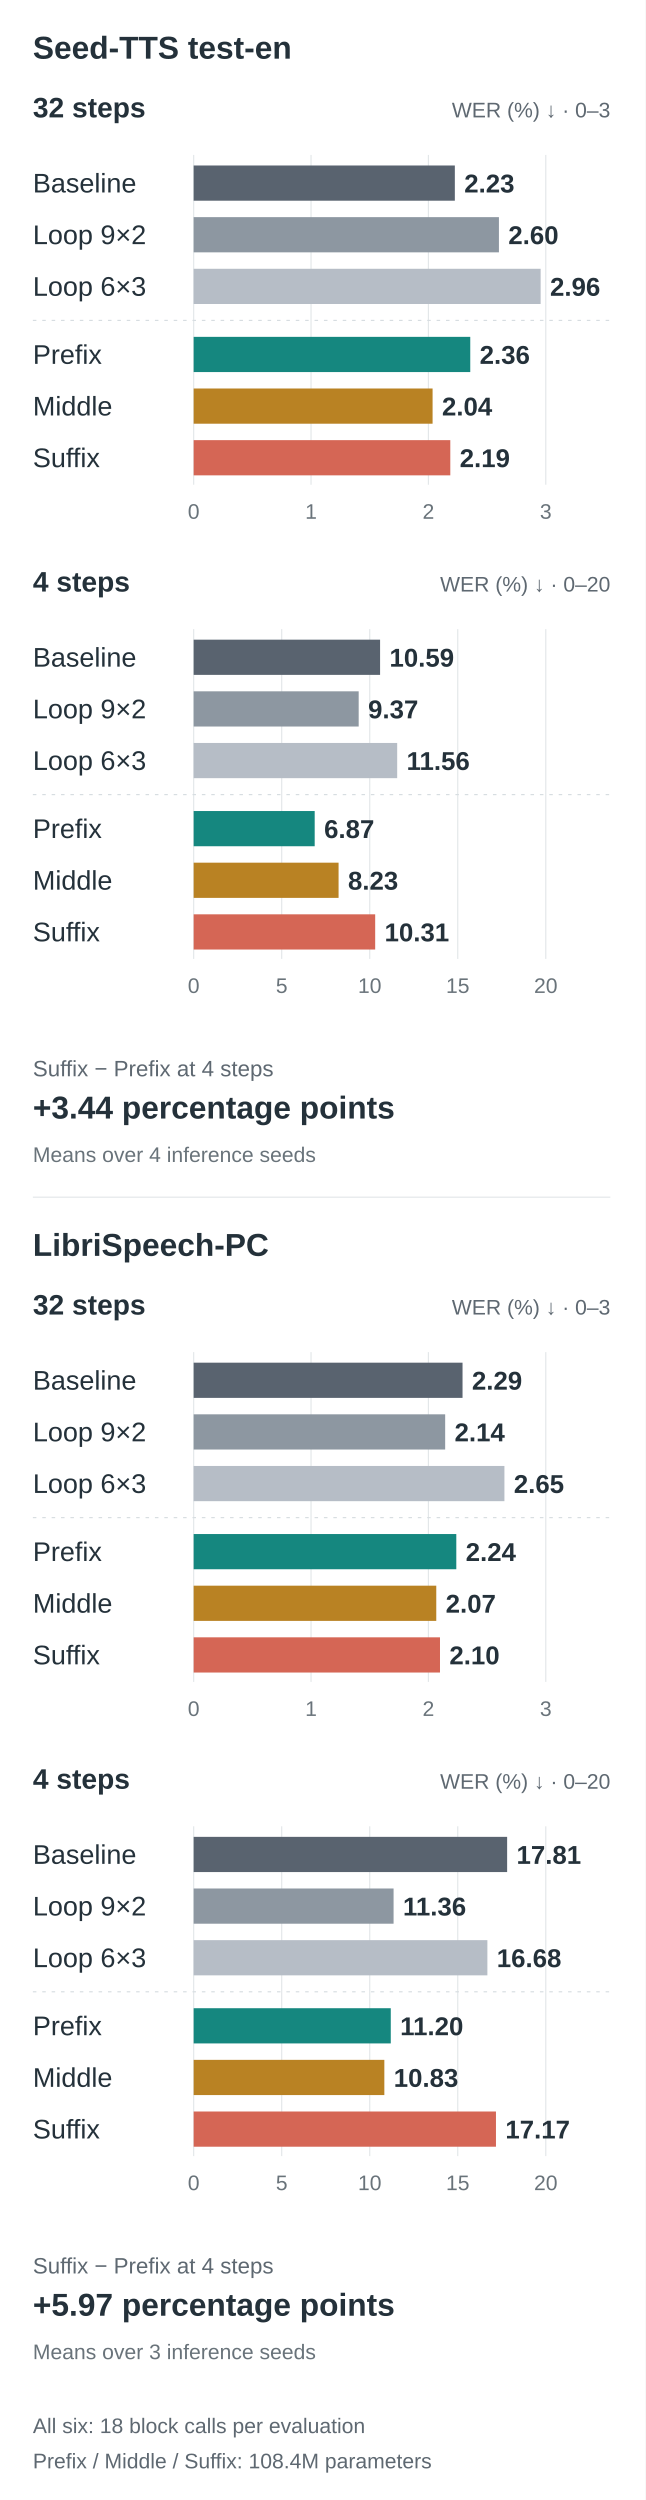
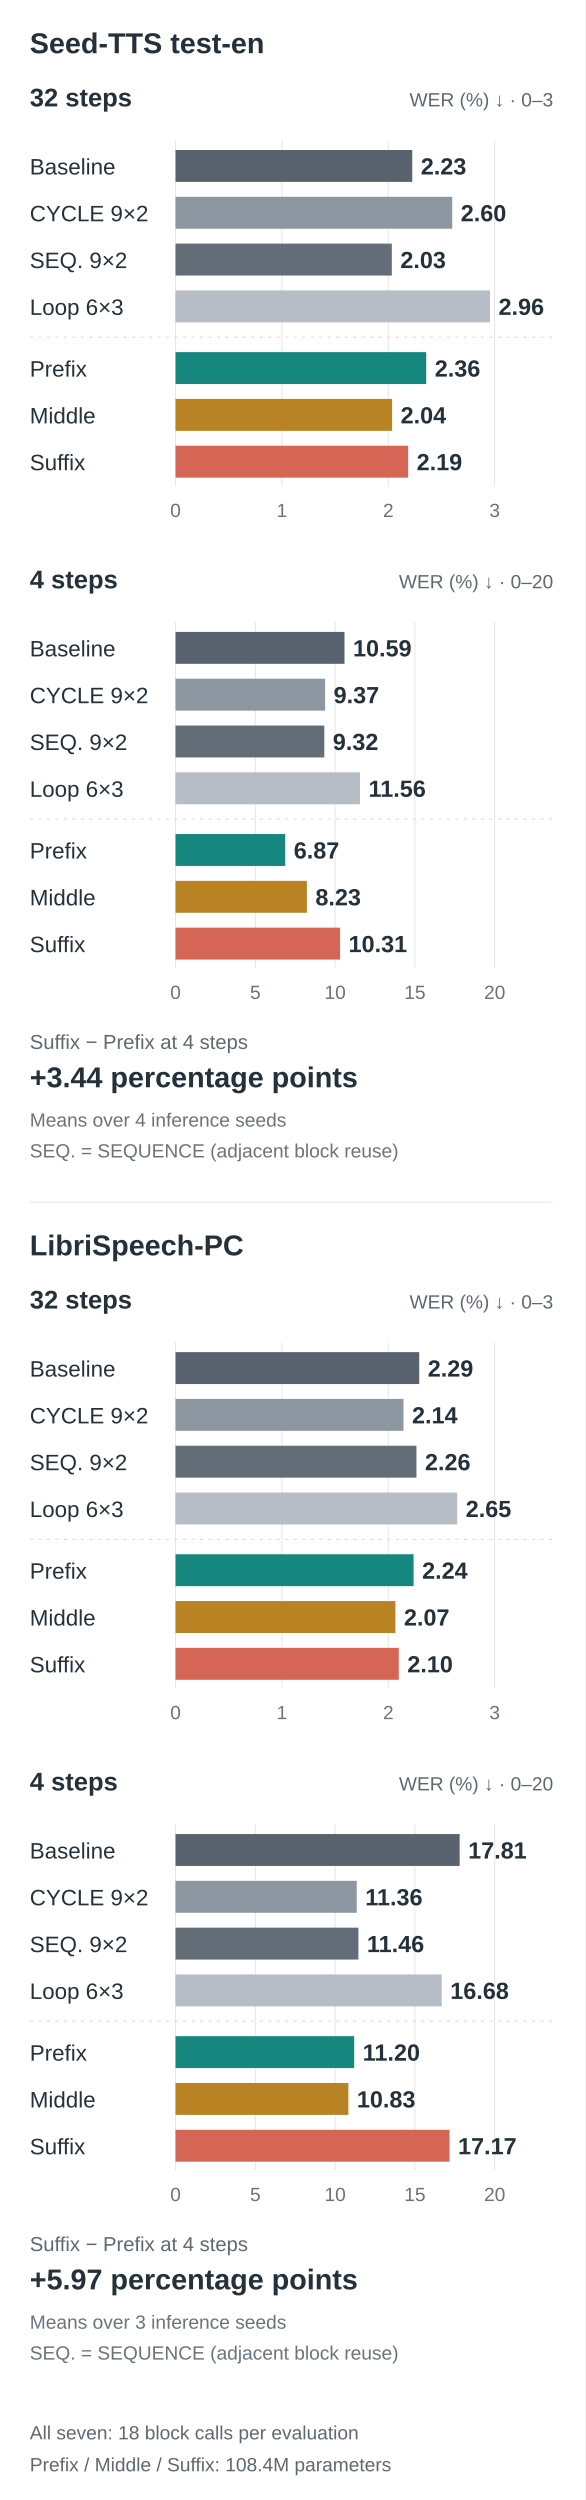
- <svg xmlns="http://www.w3.org/2000/svg" width="550" height="2130" viewBox="0 0 550 2130" role="img" aria-labelledby="title desc">
+ <svg xmlns="http://www.w3.org/2000/svg" width="550" height="2350" viewBox="0 0 550 2350" role="img" aria-labelledby="title desc">
  <style>text {font-family: Arial, Helvetica, sans-serif; font-variant-numeric: tabular-nums;}</style>
-   <rect width="550" height="2130" fill="white" />
+   <rect width="550" height="2350" fill="white" />
  <g transform="translate(20,18)">
    <text x="8" y="32" font-size="27" font-weight="650" fill="#24313a" text-anchor="start">Seed-TTS test-en</text>
    <text x="8" y="82" font-size="24" font-weight="650" fill="#24313a" text-anchor="start">32 steps</text>
    <text x="500" y="82" font-size="18" font-weight="400" fill="#5e6871" text-anchor="end">WER (%) ↓ · 0–3</text>
-     <line x1="145.000" x2="145.000" y1="114" y2="395" stroke="#e3e7e9" stroke-width="1" />
-     <text x="145.0" y="424" font-size="18" font-weight="400" fill="#69737a" text-anchor="middle">0</text>
-     <line x1="245.000" x2="245.000" y1="114" y2="395" stroke="#e3e7e9" stroke-width="1" />
-     <text x="245.0" y="424" font-size="18" font-weight="400" fill="#69737a" text-anchor="middle">1</text>
-     <line x1="345.000" x2="345.000" y1="114" y2="395" stroke="#e3e7e9" stroke-width="1" />
-     <text x="345.0" y="424" font-size="18" font-weight="400" fill="#69737a" text-anchor="middle">2</text>
-     <line x1="445.000" x2="445.000" y1="114" y2="395" stroke="#e3e7e9" stroke-width="1" />
-     <text x="445.0" y="424" font-size="18" font-weight="400" fill="#69737a" text-anchor="middle">3</text>
+     <line x1="145.000" x2="145.000" y1="114" y2="439" stroke="#e3e7e9" stroke-width="1" />
+     <text x="145.0" y="468" font-size="18" font-weight="400" fill="#69737a" text-anchor="middle">0</text>
+     <line x1="245.000" x2="245.000" y1="114" y2="439" stroke="#e3e7e9" stroke-width="1" />
+     <text x="245.0" y="468" font-size="18" font-weight="400" fill="#69737a" text-anchor="middle">1</text>
+     <line x1="345.000" x2="345.000" y1="114" y2="439" stroke="#e3e7e9" stroke-width="1" />
+     <text x="345.0" y="468" font-size="18" font-weight="400" fill="#69737a" text-anchor="middle">2</text>
+     <line x1="445.000" x2="445.000" y1="114" y2="439" stroke="#e3e7e9" stroke-width="1" />
+     <text x="445.0" y="468" font-size="18" font-weight="400" fill="#69737a" text-anchor="middle">3</text>
    <g data-dataset="seedtts" data-steps="32" data-model="baseline" data-metric="wer">
-       <text x="8" y="146" font-size="23" font-weight="400" fill="#24313a" text-anchor="start">Baseline</text>
+       <text x="8" y="146" font-size="21" font-weight="400" fill="#24313a" text-anchor="start">Baseline</text>
      <rect x="145" y="123" width="222.522" height="30" fill="#59636f" />
      <text x="375.522" y="146" font-size="22" font-weight="600" fill="#24313a" text-anchor="start">2.23</text>
    </g>
    <g data-dataset="seedtts" data-steps="32" data-model="full2" data-metric="wer">
-       <text x="8" y="190" font-size="23" font-weight="400" fill="#24313a" text-anchor="start">Loop 9×2</text>
+       <text x="8" y="190" font-size="21" font-weight="400" fill="#24313a" text-anchor="start">CYCLE 9×2</text>
      <rect x="145" y="167" width="260.085" height="30" fill="#8d97a1" />
      <text x="413.085" y="190" font-size="22" font-weight="600" fill="#24313a" text-anchor="start">2.60</text>
    </g>
+     <g data-dataset="seedtts" data-steps="32" data-model="sequence" data-metric="wer">
+       <text x="8" y="234" font-size="21" font-weight="400" fill="#24313a" text-anchor="start">SEQ. 9×2</text>
+       <rect x="145" y="211" width="203.316" height="30" fill="#636d77" />
+       <text x="356.316" y="234" font-size="22" font-weight="600" fill="#24313a" text-anchor="start">2.03</text>
+     </g>
    <g data-dataset="seedtts" data-steps="32" data-model="full3" data-metric="wer">
-       <text x="8" y="234" font-size="23" font-weight="400" fill="#24313a" text-anchor="start">Loop 6×3</text>
-       <rect x="145" y="211" width="295.618" height="30" fill="#b6bdc6" />
-       <text x="448.618" y="234" font-size="22" font-weight="600" fill="#24313a" text-anchor="start">2.96</text>
+       <text x="8" y="278" font-size="21" font-weight="400" fill="#24313a" text-anchor="start">Loop 6×3</text>
+       <rect x="145" y="255" width="295.618" height="30" fill="#b6bdc6" />
+       <text x="448.618" y="278" font-size="22" font-weight="600" fill="#24313a" text-anchor="start">2.96</text>
    </g>
    <g data-dataset="seedtts" data-steps="32" data-model="prefix" data-metric="wer">
-       <text x="8" y="292" font-size="23" font-weight="400" fill="#24313a" text-anchor="start">Prefix</text>
-       <rect x="145" y="269" width="235.659" height="30" fill="#15877f" />
-       <text x="388.659" y="292" font-size="22" font-weight="600" fill="#24313a" text-anchor="start">2.36</text>
+       <text x="8" y="336" font-size="21" font-weight="400" fill="#24313a" text-anchor="start">Prefix</text>
+       <rect x="145" y="313" width="235.659" height="30" fill="#15877f" />
+       <text x="388.659" y="336" font-size="22" font-weight="600" fill="#24313a" text-anchor="start">2.36</text>
    </g>
    <g data-dataset="seedtts" data-steps="32" data-model="middle" data-metric="wer">
-       <text x="8" y="336" font-size="23" font-weight="400" fill="#24313a" text-anchor="start">Middle</text>
-       <rect x="145" y="313" width="203.560" height="30" fill="#b98223" />
-       <text x="356.56" y="336" font-size="22" font-weight="600" fill="#24313a" text-anchor="start">2.04</text>
+       <text x="8" y="380" font-size="21" font-weight="400" fill="#24313a" text-anchor="start">Middle</text>
+       <rect x="145" y="357" width="203.560" height="30" fill="#b98223" />
+       <text x="356.56" y="380" font-size="22" font-weight="600" fill="#24313a" text-anchor="start">2.04</text>
    </g>
    <g data-dataset="seedtts" data-steps="32" data-model="suffix" data-metric="wer">
-       <text x="8" y="380" font-size="23" font-weight="400" fill="#24313a" text-anchor="start">Suffix</text>
-       <rect x="145" y="357" width="218.656" height="30" fill="#d56655" />
-       <text x="371.656" y="380" font-size="22" font-weight="600" fill="#24313a" text-anchor="start">2.19</text>
-     </g>
-     <line x1="8" x2="500" y1="255" y2="255" stroke="#d7dde1" stroke-width="1" stroke-dasharray="3 5" />
-     <text x="8" y="486" font-size="24" font-weight="650" fill="#24313a" text-anchor="start">4 steps</text>
-     <text x="500" y="486" font-size="18" font-weight="400" fill="#5e6871" text-anchor="end">WER (%) ↓ · 0–20</text>
-     <line x1="145.000" x2="145.000" y1="518" y2="799" stroke="#e3e7e9" stroke-width="1" />
-     <text x="145.0" y="828" font-size="18" font-weight="400" fill="#69737a" text-anchor="middle">0</text>
-     <line x1="220.000" x2="220.000" y1="518" y2="799" stroke="#e3e7e9" stroke-width="1" />
-     <text x="220.0" y="828" font-size="18" font-weight="400" fill="#69737a" text-anchor="middle">5</text>
-     <line x1="295.000" x2="295.000" y1="518" y2="799" stroke="#e3e7e9" stroke-width="1" />
-     <text x="295.0" y="828" font-size="18" font-weight="400" fill="#69737a" text-anchor="middle">10</text>
-     <line x1="370.000" x2="370.000" y1="518" y2="799" stroke="#e3e7e9" stroke-width="1" />
-     <text x="370.0" y="828" font-size="18" font-weight="400" fill="#69737a" text-anchor="middle">15</text>
-     <line x1="445.000" x2="445.000" y1="518" y2="799" stroke="#e3e7e9" stroke-width="1" />
-     <text x="445.0" y="828" font-size="18" font-weight="400" fill="#69737a" text-anchor="middle">20</text>
+       <text x="8" y="424" font-size="21" font-weight="400" fill="#24313a" text-anchor="start">Suffix</text>
+       <rect x="145" y="401" width="218.656" height="30" fill="#d56655" />
+       <text x="371.656" y="424" font-size="22" font-weight="600" fill="#24313a" text-anchor="start">2.19</text>
+     </g>
+     <line x1="8" x2="500" y1="299" y2="299" stroke="#d7dde1" stroke-width="1" stroke-dasharray="3 5" />
+     <text x="8" y="535" font-size="24" font-weight="650" fill="#24313a" text-anchor="start">4 steps</text>
+     <text x="500" y="535" font-size="18" font-weight="400" fill="#5e6871" text-anchor="end">WER (%) ↓ · 0–20</text>
+     <line x1="145.000" x2="145.000" y1="567" y2="892" stroke="#e3e7e9" stroke-width="1" />
+     <text x="145.0" y="921" font-size="18" font-weight="400" fill="#69737a" text-anchor="middle">0</text>
+     <line x1="220.000" x2="220.000" y1="567" y2="892" stroke="#e3e7e9" stroke-width="1" />
+     <text x="220.0" y="921" font-size="18" font-weight="400" fill="#69737a" text-anchor="middle">5</text>
+     <line x1="295.000" x2="295.000" y1="567" y2="892" stroke="#e3e7e9" stroke-width="1" />
+     <text x="295.0" y="921" font-size="18" font-weight="400" fill="#69737a" text-anchor="middle">10</text>
+     <line x1="370.000" x2="370.000" y1="567" y2="892" stroke="#e3e7e9" stroke-width="1" />
+     <text x="370.0" y="921" font-size="18" font-weight="400" fill="#69737a" text-anchor="middle">15</text>
+     <line x1="445.000" x2="445.000" y1="567" y2="892" stroke="#e3e7e9" stroke-width="1" />
+     <text x="445.0" y="921" font-size="18" font-weight="400" fill="#69737a" text-anchor="middle">20</text>
    <g data-dataset="seedtts" data-steps="4" data-model="baseline" data-metric="wer">
-       <text x="8" y="550" font-size="23" font-weight="400" fill="#24313a" text-anchor="start">Baseline</text>
-       <rect x="145" y="527" width="158.833" height="30" fill="#59636f" />
-       <text x="311.833" y="550" font-size="22" font-weight="600" fill="#24313a" text-anchor="start">10.59</text>
+       <text x="8" y="599" font-size="21" font-weight="400" fill="#24313a" text-anchor="start">Baseline</text>
+       <rect x="145" y="576" width="158.833" height="30" fill="#59636f" />
+       <text x="311.833" y="599" font-size="22" font-weight="600" fill="#24313a" text-anchor="start">10.59</text>
    </g>
    <g data-dataset="seedtts" data-steps="4" data-model="full2" data-metric="wer">
-       <text x="8" y="594" font-size="23" font-weight="400" fill="#24313a" text-anchor="start">Loop 9×2</text>
-       <rect x="145" y="571" width="140.597" height="30" fill="#8d97a1" />
-       <text x="293.597" y="594" font-size="22" font-weight="600" fill="#24313a" text-anchor="start">9.37</text>
+       <text x="8" y="643" font-size="21" font-weight="400" fill="#24313a" text-anchor="start">CYCLE 9×2</text>
+       <rect x="145" y="620" width="140.597" height="30" fill="#8d97a1" />
+       <text x="293.597" y="643" font-size="22" font-weight="600" fill="#24313a" text-anchor="start">9.37</text>
+     </g>
+     <g data-dataset="seedtts" data-steps="4" data-model="sequence" data-metric="wer">
+       <text x="8" y="687" font-size="21" font-weight="400" fill="#24313a" text-anchor="start">SEQ. 9×2</text>
+       <rect x="145" y="664" width="139.824" height="30" fill="#636d77" />
+       <text x="292.824" y="687" font-size="22" font-weight="600" fill="#24313a" text-anchor="start">9.32</text>
    </g>
    <g data-dataset="seedtts" data-steps="4" data-model="full3" data-metric="wer">
-       <text x="8" y="638" font-size="23" font-weight="400" fill="#24313a" text-anchor="start">Loop 6×3</text>
-       <rect x="145" y="615" width="173.401" height="30" fill="#b6bdc6" />
-       <text x="326.401" y="638" font-size="22" font-weight="600" fill="#24313a" text-anchor="start">11.56</text>
+       <text x="8" y="731" font-size="21" font-weight="400" fill="#24313a" text-anchor="start">Loop 6×3</text>
+       <rect x="145" y="708" width="173.401" height="30" fill="#b6bdc6" />
+       <text x="326.401" y="731" font-size="22" font-weight="600" fill="#24313a" text-anchor="start">11.56</text>
    </g>
    <g data-dataset="seedtts" data-steps="4" data-model="prefix" data-metric="wer">
-       <text x="8" y="696" font-size="23" font-weight="400" fill="#24313a" text-anchor="start">Prefix</text>
-       <rect x="145" y="673" width="103.116" height="30" fill="#15877f" />
-       <text x="256.116" y="696" font-size="22" font-weight="600" fill="#24313a" text-anchor="start">6.87</text>
+       <text x="8" y="789" font-size="21" font-weight="400" fill="#24313a" text-anchor="start">Prefix</text>
+       <rect x="145" y="766" width="103.116" height="30" fill="#15877f" />
+       <text x="256.116" y="789" font-size="22" font-weight="600" fill="#24313a" text-anchor="start">6.87</text>
    </g>
    <g data-dataset="seedtts" data-steps="4" data-model="middle" data-metric="wer">
-       <text x="8" y="740" font-size="23" font-weight="400" fill="#24313a" text-anchor="start">Middle</text>
-       <rect x="145" y="717" width="123.466" height="30" fill="#b98223" />
-       <text x="276.466" y="740" font-size="22" font-weight="600" fill="#24313a" text-anchor="start">8.23</text>
+       <text x="8" y="833" font-size="21" font-weight="400" fill="#24313a" text-anchor="start">Middle</text>
+       <rect x="145" y="810" width="123.466" height="30" fill="#b98223" />
+       <text x="276.466" y="833" font-size="22" font-weight="600" fill="#24313a" text-anchor="start">8.23</text>
    </g>
    <g data-dataset="seedtts" data-steps="4" data-model="suffix" data-metric="wer">
-       <text x="8" y="784" font-size="23" font-weight="400" fill="#24313a" text-anchor="start">Suffix</text>
-       <rect x="145" y="761" width="154.654" height="30" fill="#d56655" />
-       <text x="307.654" y="784" font-size="22" font-weight="600" fill="#24313a" text-anchor="start">10.31</text>
-     </g>
-     <line x1="8" x2="500" y1="659" y2="659" stroke="#d7dde1" stroke-width="1" stroke-dasharray="3 5" />
-     <text x="8" y="899" font-size="19" font-weight="400" fill="#5e6871" text-anchor="start">Suffix − Prefix at 4 steps</text>
-     <text x="8" y="935" font-size="27" font-weight="650" fill="#24313a" text-anchor="start">+3.44 percentage points</text>
-     <text x="8" y="972" font-size="18" font-weight="400" fill="#69737a" text-anchor="start">Means over 4 inference seeds</text>
+       <text x="8" y="877" font-size="21" font-weight="400" fill="#24313a" text-anchor="start">Suffix</text>
+       <rect x="145" y="854" width="154.654" height="30" fill="#d56655" />
+       <text x="307.654" y="877" font-size="22" font-weight="600" fill="#24313a" text-anchor="start">10.31</text>
+     </g>
+     <line x1="8" x2="500" y1="752" y2="752" stroke="#d7dde1" stroke-width="1" stroke-dasharray="3 5" />
+     <text x="8" y="968" font-size="19" font-weight="400" fill="#5e6871" text-anchor="start">Suffix − Prefix at 4 steps</text>
+     <text x="8" y="1004" font-size="27" font-weight="650" fill="#24313a" text-anchor="start">+3.44 percentage points</text>
+     <text x="8" y="1041" font-size="18" font-weight="400" fill="#69737a" text-anchor="start">Means over 4 inference seeds</text>
+     <text x="8" y="1070" font-size="18" font-weight="400" fill="#69737a" text-anchor="start">SEQ. = SEQUENCE (adjacent block reuse)</text>
  </g>
-   <g transform="translate(20,1038)">
+   <g transform="translate(20,1148)">
    <text x="8" y="32" font-size="27" font-weight="650" fill="#24313a" text-anchor="start">LibriSpeech-PC</text>
    <text x="8" y="82" font-size="24" font-weight="650" fill="#24313a" text-anchor="start">32 steps</text>
    <text x="500" y="82" font-size="18" font-weight="400" fill="#5e6871" text-anchor="end">WER (%) ↓ · 0–3</text>
-     <line x1="145.000" x2="145.000" y1="114" y2="395" stroke="#e3e7e9" stroke-width="1" />
-     <text x="145.0" y="424" font-size="18" font-weight="400" fill="#69737a" text-anchor="middle">0</text>
-     <line x1="245.000" x2="245.000" y1="114" y2="395" stroke="#e3e7e9" stroke-width="1" />
-     <text x="245.0" y="424" font-size="18" font-weight="400" fill="#69737a" text-anchor="middle">1</text>
-     <line x1="345.000" x2="345.000" y1="114" y2="395" stroke="#e3e7e9" stroke-width="1" />
-     <text x="345.0" y="424" font-size="18" font-weight="400" fill="#69737a" text-anchor="middle">2</text>
-     <line x1="445.000" x2="445.000" y1="114" y2="395" stroke="#e3e7e9" stroke-width="1" />
-     <text x="445.0" y="424" font-size="18" font-weight="400" fill="#69737a" text-anchor="middle">3</text>
+     <line x1="145.000" x2="145.000" y1="114" y2="439" stroke="#e3e7e9" stroke-width="1" />
+     <text x="145.0" y="468" font-size="18" font-weight="400" fill="#69737a" text-anchor="middle">0</text>
+     <line x1="245.000" x2="245.000" y1="114" y2="439" stroke="#e3e7e9" stroke-width="1" />
+     <text x="245.0" y="468" font-size="18" font-weight="400" fill="#69737a" text-anchor="middle">1</text>
+     <line x1="345.000" x2="345.000" y1="114" y2="439" stroke="#e3e7e9" stroke-width="1" />
+     <text x="345.0" y="468" font-size="18" font-weight="400" fill="#69737a" text-anchor="middle">2</text>
+     <line x1="445.000" x2="445.000" y1="114" y2="439" stroke="#e3e7e9" stroke-width="1" />
+     <text x="445.0" y="468" font-size="18" font-weight="400" fill="#69737a" text-anchor="middle">3</text>
    <g data-dataset="lspc" data-steps="32" data-model="baseline" data-metric="wer">
-       <text x="8" y="146" font-size="23" font-weight="400" fill="#24313a" text-anchor="start">Baseline</text>
+       <text x="8" y="146" font-size="21" font-weight="400" fill="#24313a" text-anchor="start">Baseline</text>
      <rect x="145" y="123" width="229.079" height="30" fill="#59636f" />
      <text x="382.079" y="146" font-size="22" font-weight="600" fill="#24313a" text-anchor="start">2.29</text>
    </g>
    <g data-dataset="lspc" data-steps="32" data-model="full2" data-metric="wer">
-       <text x="8" y="190" font-size="23" font-weight="400" fill="#24313a" text-anchor="start">Loop 9×2</text>
+       <text x="8" y="190" font-size="21" font-weight="400" fill="#24313a" text-anchor="start">CYCLE 9×2</text>
      <rect x="145" y="167" width="214.283" height="30" fill="#8d97a1" />
      <text x="367.283" y="190" font-size="22" font-weight="600" fill="#24313a" text-anchor="start">2.14</text>
    </g>
+     <g data-dataset="lspc" data-steps="32" data-model="sequence" data-metric="wer">
+       <text x="8" y="234" font-size="21" font-weight="400" fill="#24313a" text-anchor="start">SEQ. 9×2</text>
+       <rect x="145" y="211" width="226.455" height="30" fill="#636d77" />
+       <text x="379.455" y="234" font-size="22" font-weight="600" fill="#24313a" text-anchor="start">2.26</text>
+     </g>
    <g data-dataset="lspc" data-steps="32" data-model="full3" data-metric="wer">
-       <text x="8" y="234" font-size="23" font-weight="400" fill="#24313a" text-anchor="start">Loop 6×3</text>
-       <rect x="145" y="211" width="264.766" height="30" fill="#b6bdc6" />
-       <text x="417.766" y="234" font-size="22" font-weight="600" fill="#24313a" text-anchor="start">2.65</text>
+       <text x="8" y="278" font-size="21" font-weight="400" fill="#24313a" text-anchor="start">Loop 6×3</text>
+       <rect x="145" y="255" width="264.766" height="30" fill="#b6bdc6" />
+       <text x="417.766" y="278" font-size="22" font-weight="600" fill="#24313a" text-anchor="start">2.65</text>
    </g>
    <g data-dataset="lspc" data-steps="32" data-model="prefix" data-metric="wer">
-       <text x="8" y="292" font-size="23" font-weight="400" fill="#24313a" text-anchor="start">Prefix</text>
-       <rect x="145" y="269" width="223.767" height="30" fill="#15877f" />
-       <text x="376.767" y="292" font-size="22" font-weight="600" fill="#24313a" text-anchor="start">2.24</text>
+       <text x="8" y="336" font-size="21" font-weight="400" fill="#24313a" text-anchor="start">Prefix</text>
+       <rect x="145" y="313" width="223.767" height="30" fill="#15877f" />
+       <text x="376.767" y="336" font-size="22" font-weight="600" fill="#24313a" text-anchor="start">2.24</text>
    </g>
    <g data-dataset="lspc" data-steps="32" data-model="middle" data-metric="wer">
-       <text x="8" y="336" font-size="23" font-weight="400" fill="#24313a" text-anchor="start">Middle</text>
-       <rect x="145" y="313" width="206.700" height="30" fill="#b98223" />
-       <text x="359.7" y="336" font-size="22" font-weight="600" fill="#24313a" text-anchor="start">2.07</text>
+       <text x="8" y="380" font-size="21" font-weight="400" fill="#24313a" text-anchor="start">Middle</text>
+       <rect x="145" y="357" width="206.700" height="30" fill="#b98223" />
+       <text x="359.7" y="380" font-size="22" font-weight="600" fill="#24313a" text-anchor="start">2.07</text>
    </g>
    <g data-dataset="lspc" data-steps="32" data-model="suffix" data-metric="wer">
-       <text x="8" y="380" font-size="23" font-weight="400" fill="#24313a" text-anchor="start">Suffix</text>
-       <rect x="145" y="357" width="209.870" height="30" fill="#d56655" />
-       <text x="362.87" y="380" font-size="22" font-weight="600" fill="#24313a" text-anchor="start">2.10</text>
-     </g>
-     <line x1="8" x2="500" y1="255" y2="255" stroke="#d7dde1" stroke-width="1" stroke-dasharray="3 5" />
-     <text x="8" y="486" font-size="24" font-weight="650" fill="#24313a" text-anchor="start">4 steps</text>
-     <text x="500" y="486" font-size="18" font-weight="400" fill="#5e6871" text-anchor="end">WER (%) ↓ · 0–20</text>
-     <line x1="145.000" x2="145.000" y1="518" y2="799" stroke="#e3e7e9" stroke-width="1" />
-     <text x="145.0" y="828" font-size="18" font-weight="400" fill="#69737a" text-anchor="middle">0</text>
-     <line x1="220.000" x2="220.000" y1="518" y2="799" stroke="#e3e7e9" stroke-width="1" />
-     <text x="220.0" y="828" font-size="18" font-weight="400" fill="#69737a" text-anchor="middle">5</text>
-     <line x1="295.000" x2="295.000" y1="518" y2="799" stroke="#e3e7e9" stroke-width="1" />
-     <text x="295.0" y="828" font-size="18" font-weight="400" fill="#69737a" text-anchor="middle">10</text>
-     <line x1="370.000" x2="370.000" y1="518" y2="799" stroke="#e3e7e9" stroke-width="1" />
-     <text x="370.0" y="828" font-size="18" font-weight="400" fill="#69737a" text-anchor="middle">15</text>
-     <line x1="445.000" x2="445.000" y1="518" y2="799" stroke="#e3e7e9" stroke-width="1" />
-     <text x="445.0" y="828" font-size="18" font-weight="400" fill="#69737a" text-anchor="middle">20</text>
+       <text x="8" y="424" font-size="21" font-weight="400" fill="#24313a" text-anchor="start">Suffix</text>
+       <rect x="145" y="401" width="209.870" height="30" fill="#d56655" />
+       <text x="362.87" y="424" font-size="22" font-weight="600" fill="#24313a" text-anchor="start">2.10</text>
+     </g>
+     <line x1="8" x2="500" y1="299" y2="299" stroke="#d7dde1" stroke-width="1" stroke-dasharray="3 5" />
+     <text x="8" y="535" font-size="24" font-weight="650" fill="#24313a" text-anchor="start">4 steps</text>
+     <text x="500" y="535" font-size="18" font-weight="400" fill="#5e6871" text-anchor="end">WER (%) ↓ · 0–20</text>
+     <line x1="145.000" x2="145.000" y1="567" y2="892" stroke="#e3e7e9" stroke-width="1" />
+     <text x="145.0" y="921" font-size="18" font-weight="400" fill="#69737a" text-anchor="middle">0</text>
+     <line x1="220.000" x2="220.000" y1="567" y2="892" stroke="#e3e7e9" stroke-width="1" />
+     <text x="220.0" y="921" font-size="18" font-weight="400" fill="#69737a" text-anchor="middle">5</text>
+     <line x1="295.000" x2="295.000" y1="567" y2="892" stroke="#e3e7e9" stroke-width="1" />
+     <text x="295.0" y="921" font-size="18" font-weight="400" fill="#69737a" text-anchor="middle">10</text>
+     <line x1="370.000" x2="370.000" y1="567" y2="892" stroke="#e3e7e9" stroke-width="1" />
+     <text x="370.0" y="921" font-size="18" font-weight="400" fill="#69737a" text-anchor="middle">15</text>
+     <line x1="445.000" x2="445.000" y1="567" y2="892" stroke="#e3e7e9" stroke-width="1" />
+     <text x="445.0" y="921" font-size="18" font-weight="400" fill="#69737a" text-anchor="middle">20</text>
    <g data-dataset="lspc" data-steps="4" data-model="baseline" data-metric="wer">
-       <text x="8" y="550" font-size="23" font-weight="400" fill="#24313a" text-anchor="start">Baseline</text>
-       <rect x="145" y="527" width="267.077" height="30" fill="#59636f" />
-       <text x="420.077" y="550" font-size="22" font-weight="600" fill="#24313a" text-anchor="start">17.81</text>
+       <text x="8" y="599" font-size="21" font-weight="400" fill="#24313a" text-anchor="start">Baseline</text>
+       <rect x="145" y="576" width="267.077" height="30" fill="#59636f" />
+       <text x="420.077" y="599" font-size="22" font-weight="600" fill="#24313a" text-anchor="start">17.81</text>
    </g>
    <g data-dataset="lspc" data-steps="4" data-model="full2" data-metric="wer">
-       <text x="8" y="594" font-size="23" font-weight="400" fill="#24313a" text-anchor="start">Loop 9×2</text>
-       <rect x="145" y="571" width="170.330" height="30" fill="#8d97a1" />
-       <text x="323.33" y="594" font-size="22" font-weight="600" fill="#24313a" text-anchor="start">11.36</text>
+       <text x="8" y="643" font-size="21" font-weight="400" fill="#24313a" text-anchor="start">CYCLE 9×2</text>
+       <rect x="145" y="620" width="170.330" height="30" fill="#8d97a1" />
+       <text x="323.33" y="643" font-size="22" font-weight="600" fill="#24313a" text-anchor="start">11.36</text>
+     </g>
+     <g data-dataset="lspc" data-steps="4" data-model="sequence" data-metric="wer">
+       <text x="8" y="687" font-size="21" font-weight="400" fill="#24313a" text-anchor="start">SEQ. 9×2</text>
+       <rect x="145" y="664" width="171.904" height="30" fill="#636d77" />
+       <text x="324.904" y="687" font-size="22" font-weight="600" fill="#24313a" text-anchor="start">11.46</text>
    </g>
    <g data-dataset="lspc" data-steps="4" data-model="full3" data-metric="wer">
-       <text x="8" y="638" font-size="23" font-weight="400" fill="#24313a" text-anchor="start">Loop 6×3</text>
-       <rect x="145" y="615" width="250.250" height="30" fill="#b6bdc6" />
-       <text x="403.25" y="638" font-size="22" font-weight="600" fill="#24313a" text-anchor="start">16.68</text>
+       <text x="8" y="731" font-size="21" font-weight="400" fill="#24313a" text-anchor="start">Loop 6×3</text>
+       <rect x="145" y="708" width="250.250" height="30" fill="#b6bdc6" />
+       <text x="403.25" y="731" font-size="22" font-weight="600" fill="#24313a" text-anchor="start">16.68</text>
    </g>
    <g data-dataset="lspc" data-steps="4" data-model="prefix" data-metric="wer">
-       <text x="8" y="696" font-size="23" font-weight="400" fill="#24313a" text-anchor="start">Prefix</text>
-       <rect x="145" y="673" width="167.936" height="30" fill="#15877f" />
-       <text x="320.936" y="696" font-size="22" font-weight="600" fill="#24313a" text-anchor="start">11.20</text>
+       <text x="8" y="789" font-size="21" font-weight="400" fill="#24313a" text-anchor="start">Prefix</text>
+       <rect x="145" y="766" width="167.936" height="30" fill="#15877f" />
+       <text x="320.936" y="789" font-size="22" font-weight="600" fill="#24313a" text-anchor="start">11.20</text>
    </g>
    <g data-dataset="lspc" data-steps="4" data-model="middle" data-metric="wer">
-       <text x="8" y="740" font-size="23" font-weight="400" fill="#24313a" text-anchor="start">Middle</text>
-       <rect x="145" y="717" width="162.458" height="30" fill="#b98223" />
-       <text x="315.458" y="740" font-size="22" font-weight="600" fill="#24313a" text-anchor="start">10.83</text>
+       <text x="8" y="833" font-size="21" font-weight="400" fill="#24313a" text-anchor="start">Middle</text>
+       <rect x="145" y="810" width="162.458" height="30" fill="#b98223" />
+       <text x="315.458" y="833" font-size="22" font-weight="600" fill="#24313a" text-anchor="start">10.83</text>
    </g>
    <g data-dataset="lspc" data-steps="4" data-model="suffix" data-metric="wer">
-       <text x="8" y="784" font-size="23" font-weight="400" fill="#24313a" text-anchor="start">Suffix</text>
-       <rect x="145" y="761" width="257.559" height="30" fill="#d56655" />
-       <text x="410.559" y="784" font-size="22" font-weight="600" fill="#24313a" text-anchor="start">17.17</text>
-     </g>
-     <line x1="8" x2="500" y1="659" y2="659" stroke="#d7dde1" stroke-width="1" stroke-dasharray="3 5" />
-     <text x="8" y="899" font-size="19" font-weight="400" fill="#5e6871" text-anchor="start">Suffix − Prefix at 4 steps</text>
-     <text x="8" y="935" font-size="27" font-weight="650" fill="#24313a" text-anchor="start">+5.97 percentage points</text>
-     <text x="8" y="972" font-size="18" font-weight="400" fill="#69737a" text-anchor="start">Means over 3 inference seeds</text>
+       <text x="8" y="877" font-size="21" font-weight="400" fill="#24313a" text-anchor="start">Suffix</text>
+       <rect x="145" y="854" width="257.559" height="30" fill="#d56655" />
+       <text x="410.559" y="877" font-size="22" font-weight="600" fill="#24313a" text-anchor="start">17.17</text>
+     </g>
+     <line x1="8" x2="500" y1="752" y2="752" stroke="#d7dde1" stroke-width="1" stroke-dasharray="3 5" />
+     <text x="8" y="968" font-size="19" font-weight="400" fill="#5e6871" text-anchor="start">Suffix − Prefix at 4 steps</text>
+     <text x="8" y="1004" font-size="27" font-weight="650" fill="#24313a" text-anchor="start">+5.97 percentage points</text>
+     <text x="8" y="1041" font-size="18" font-weight="400" fill="#69737a" text-anchor="start">Means over 3 inference seeds</text>
+     <text x="8" y="1070" font-size="18" font-weight="400" fill="#69737a" text-anchor="start">SEQ. = SEQUENCE (adjacent block reuse)</text>
  </g>
-   <line x1="28" x2="520" y1="1020" y2="1020" stroke="#e3e7e9" />
-   <text x="28" y="2073" font-size="18" font-weight="400" fill="#5e6871" text-anchor="start">All six: 18 block calls per evaluation</text>
-   <text x="28" y="2103" font-size="18" font-weight="400" fill="#5e6871" text-anchor="start">Prefix / Middle / Suffix: 108.4M parameters</text>
+   <line x1="28" x2="520" y1="1130" y2="1130" stroke="#e3e7e9" />
+   <text x="28" y="2293" font-size="18" font-weight="400" fill="#5e6871" text-anchor="start">All seven: 18 block calls per evaluation</text>
+   <text x="28" y="2323" font-size="18" font-weight="400" fill="#5e6871" text-anchor="start">Prefix / Middle / Suffix: 108.4M parameters</text>
</svg>
